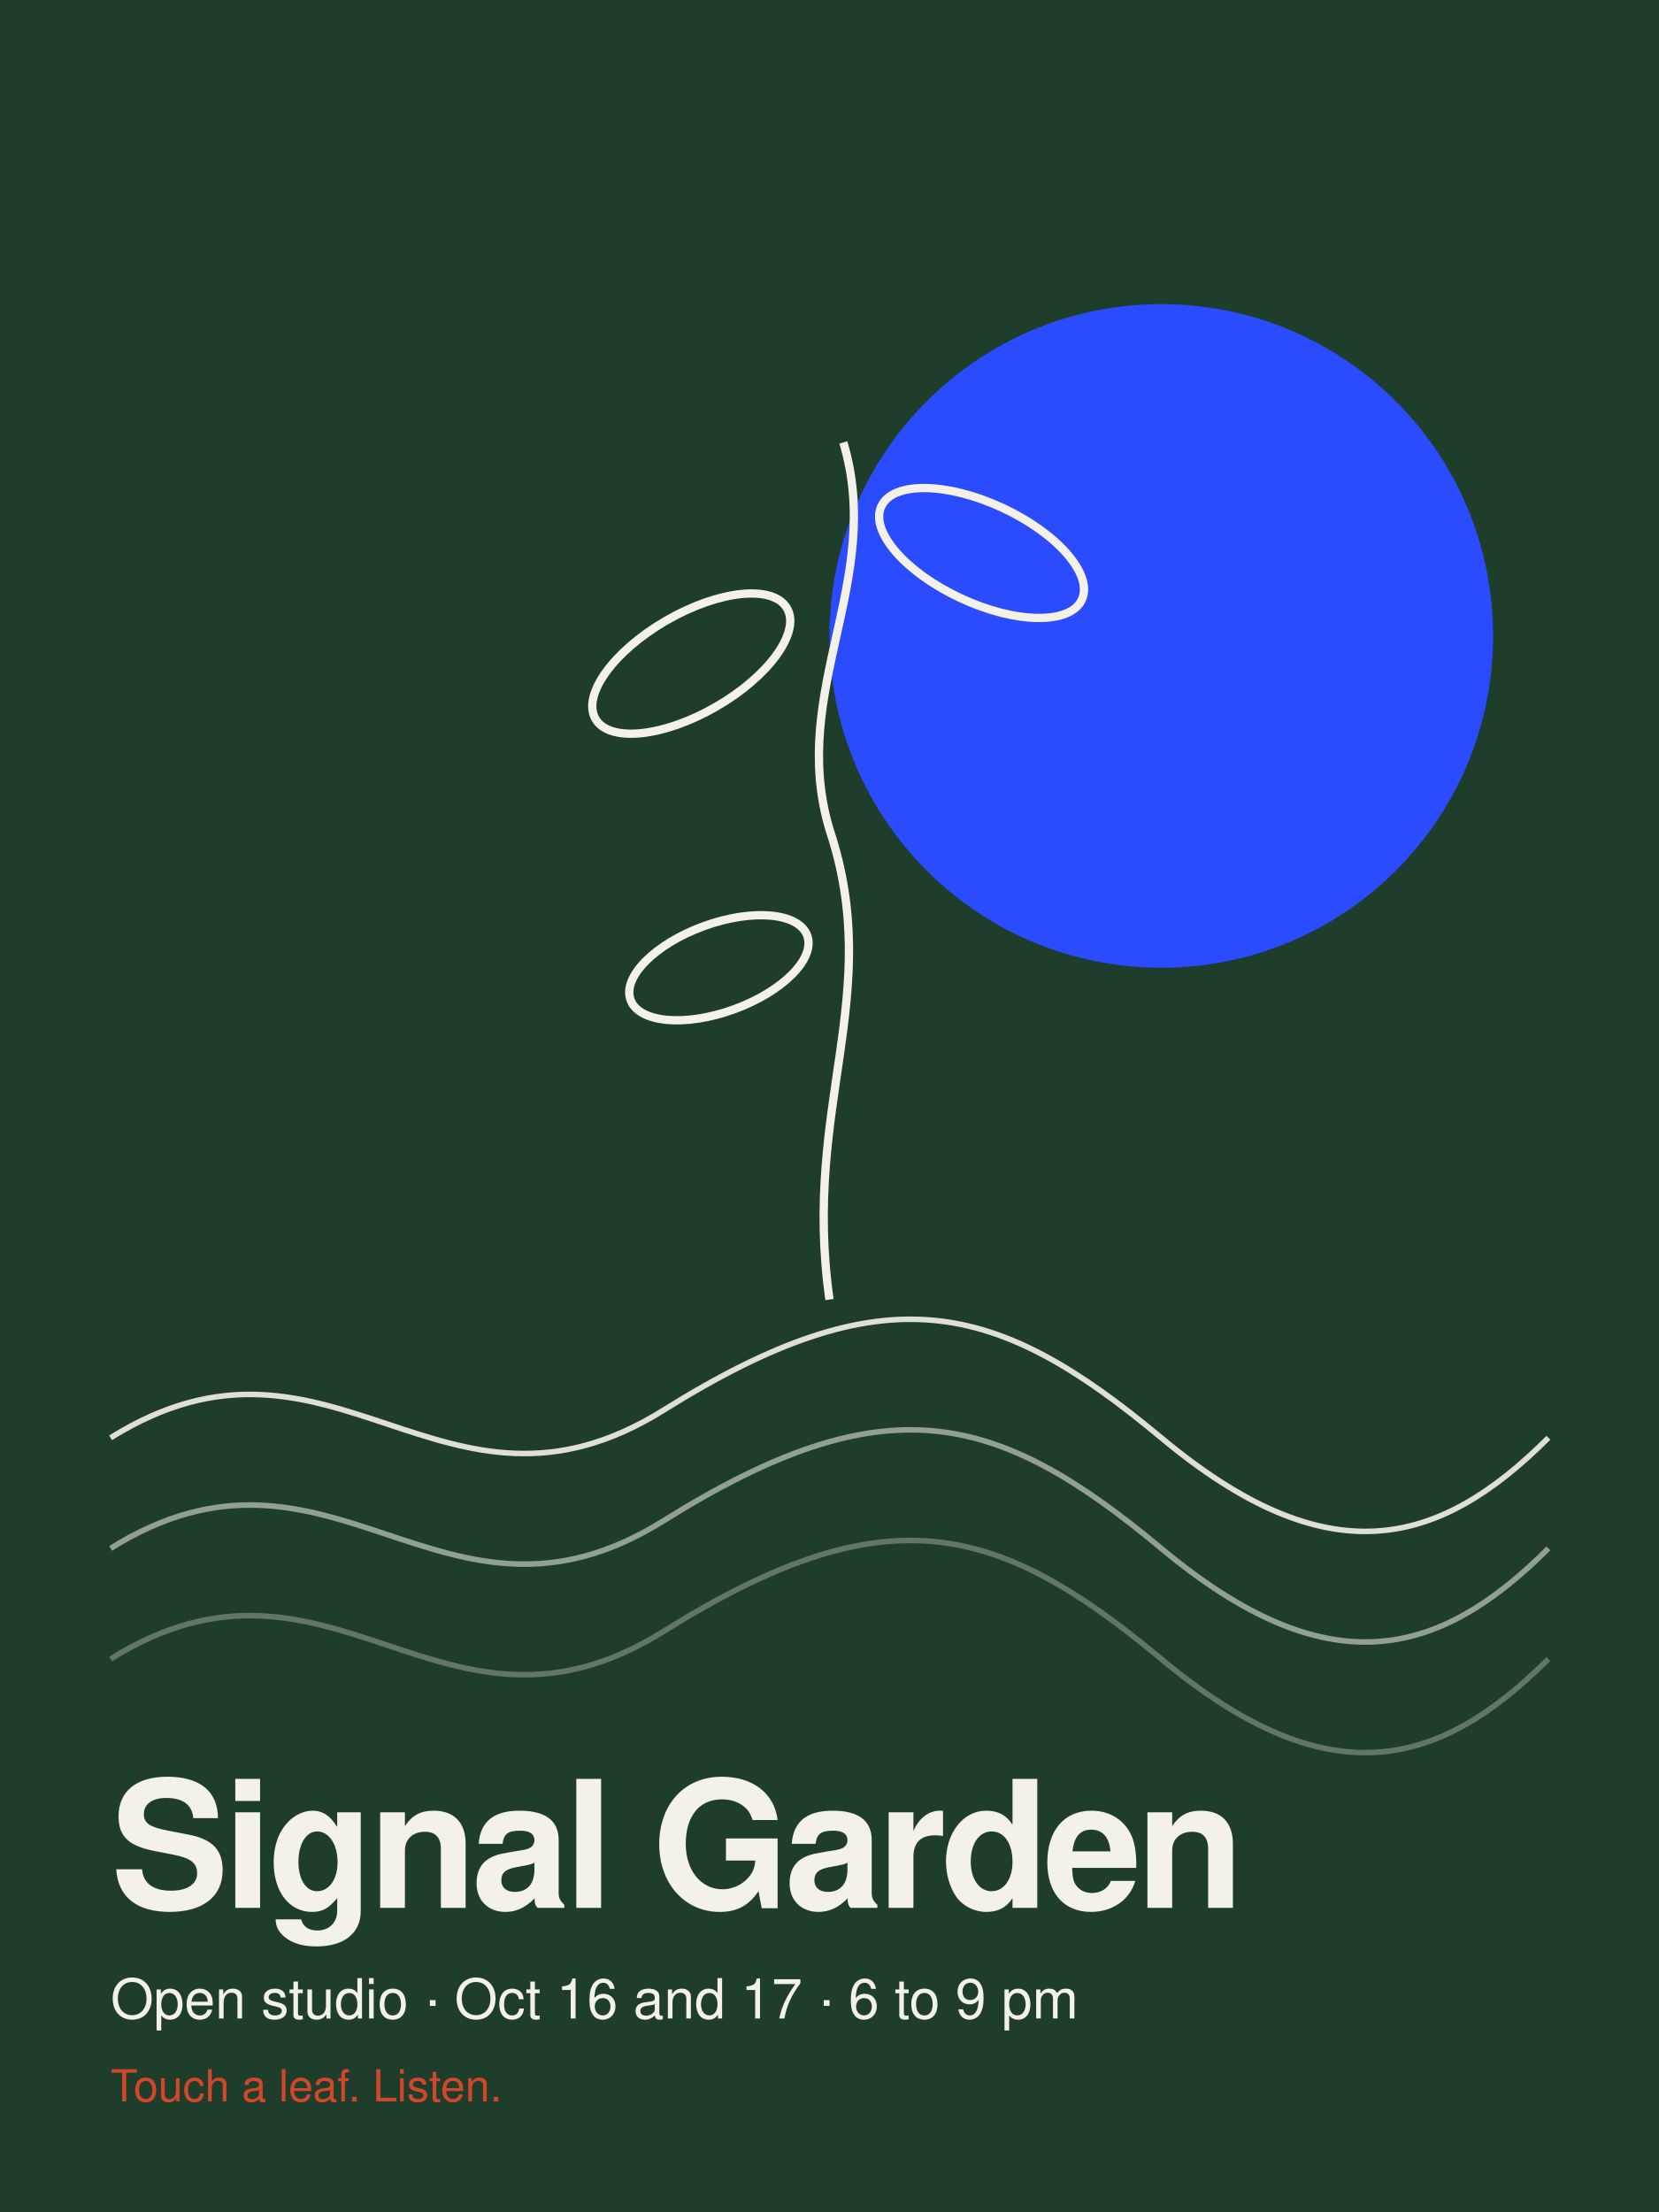
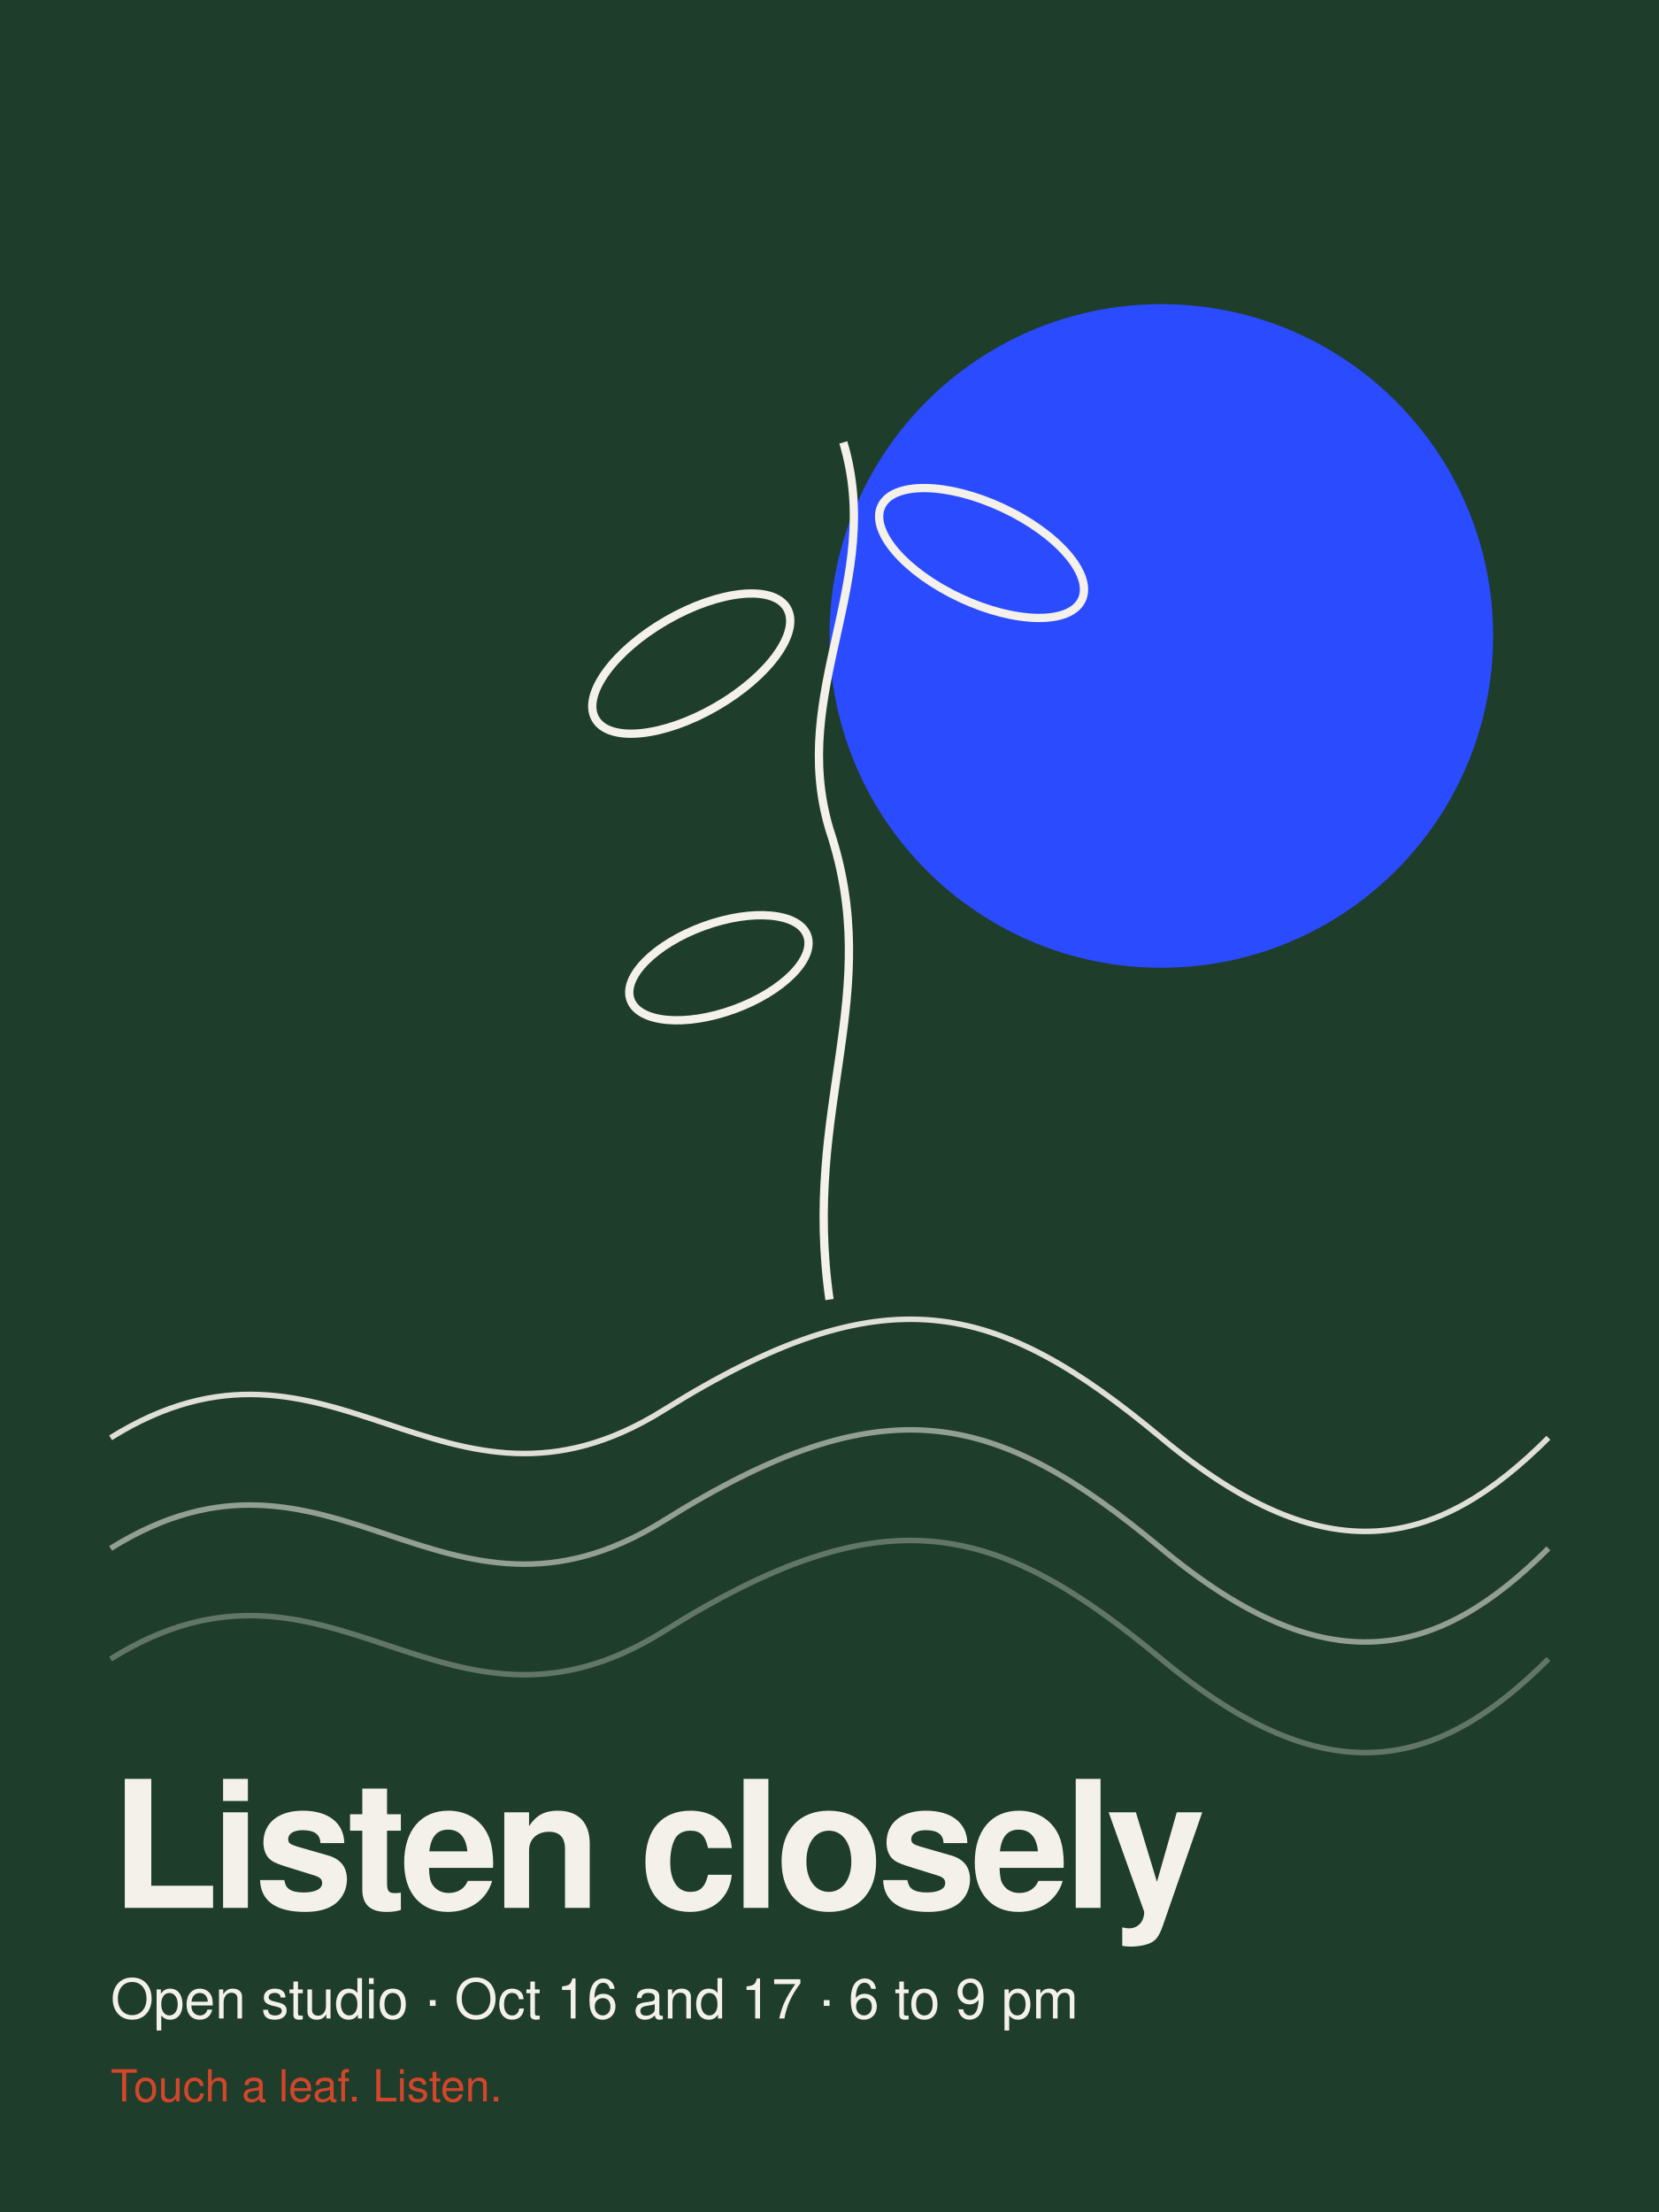
<svg xmlns="http://www.w3.org/2000/svg" viewBox="0 0 600 800" font-family="Helvetica, Arial, sans-serif">
  <rect width="600" height="800" fill="#1F3D2B" />
  <g fill="none" stroke="#F4F1EA" stroke-width="2" opacity="0.9">
    <path d="M40 520 C120 470 160 560 240 510 S360 470 420 520 S520 560 560 520" />
    <path d="M40 560 C120 510 160 600 240 550 S360 510 420 560 S520 600 560 560" opacity=".6" />
    <path d="M40 600 C120 550 160 640 240 590 S360 550 420 600 S520 640 560 600" opacity=".35" />
  </g>
  <g fill="#2B4BFF">
    <circle cx="420" cy="230" r="120" />
  </g>
  <g fill="none" stroke="#F4F1EA" stroke-width="3">
    <path d="M300 470 C290 400 320 360 300 300 C285 250 320 210 305 160" />
    <ellipse cx="250" cy="240" rx="40" ry="18" transform="rotate(-30 250 240)" />
    <ellipse cx="355" cy="200" rx="40" ry="18" transform="rotate(25 355 200)" />
    <ellipse cx="260" cy="350" rx="34" ry="16" transform="rotate(-20 260 350)" />
  </g>
-   <text x="40" y="690" font-size="64" font-weight="700" fill="#F4F1EA" letter-spacing="-2">Signal Garden</text>
+   <text x="40" y="690" font-size="64" font-weight="600" fill="#F4F1EA" letter-spacing="-2">Listen closely</text>
  <text x="40" y="730" font-size="20" fill="#F4F1EA">Open studio · Oct 16 and 17 · 6 to 9 pm</text>
  <text x="40" y="760" font-size="16" fill="#D2462B">Touch a leaf. Listen.</text>
</svg>
